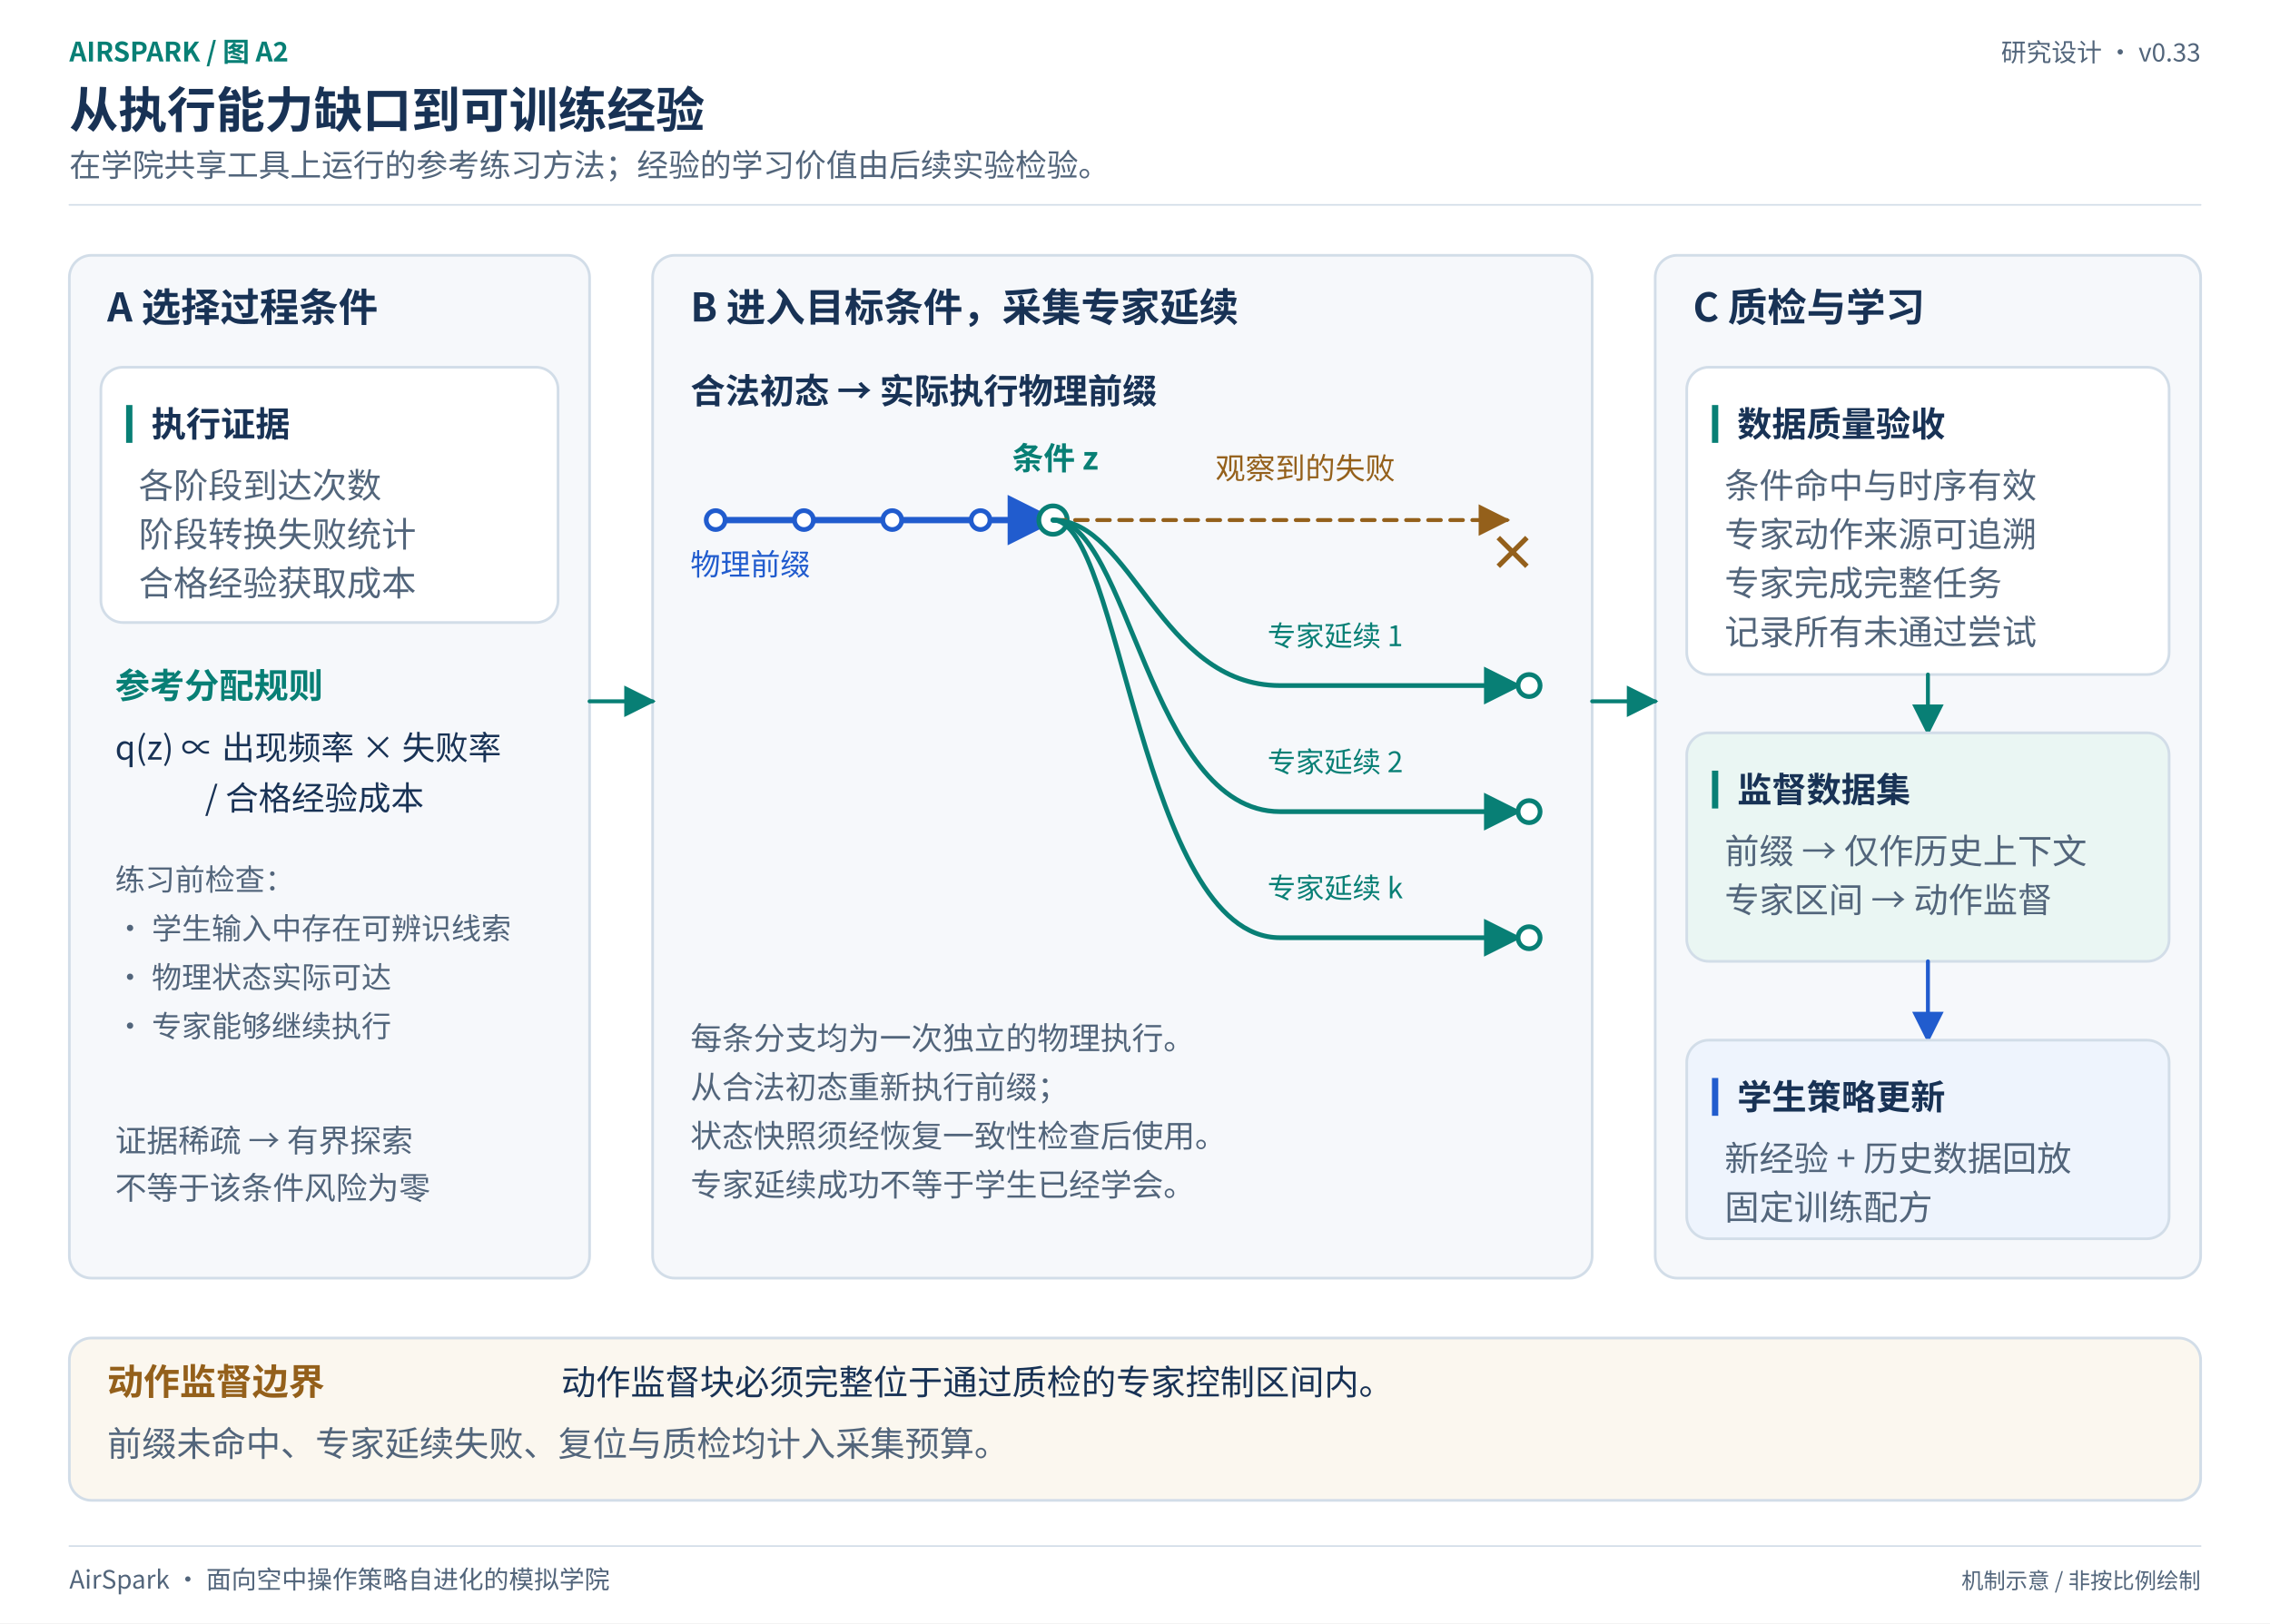
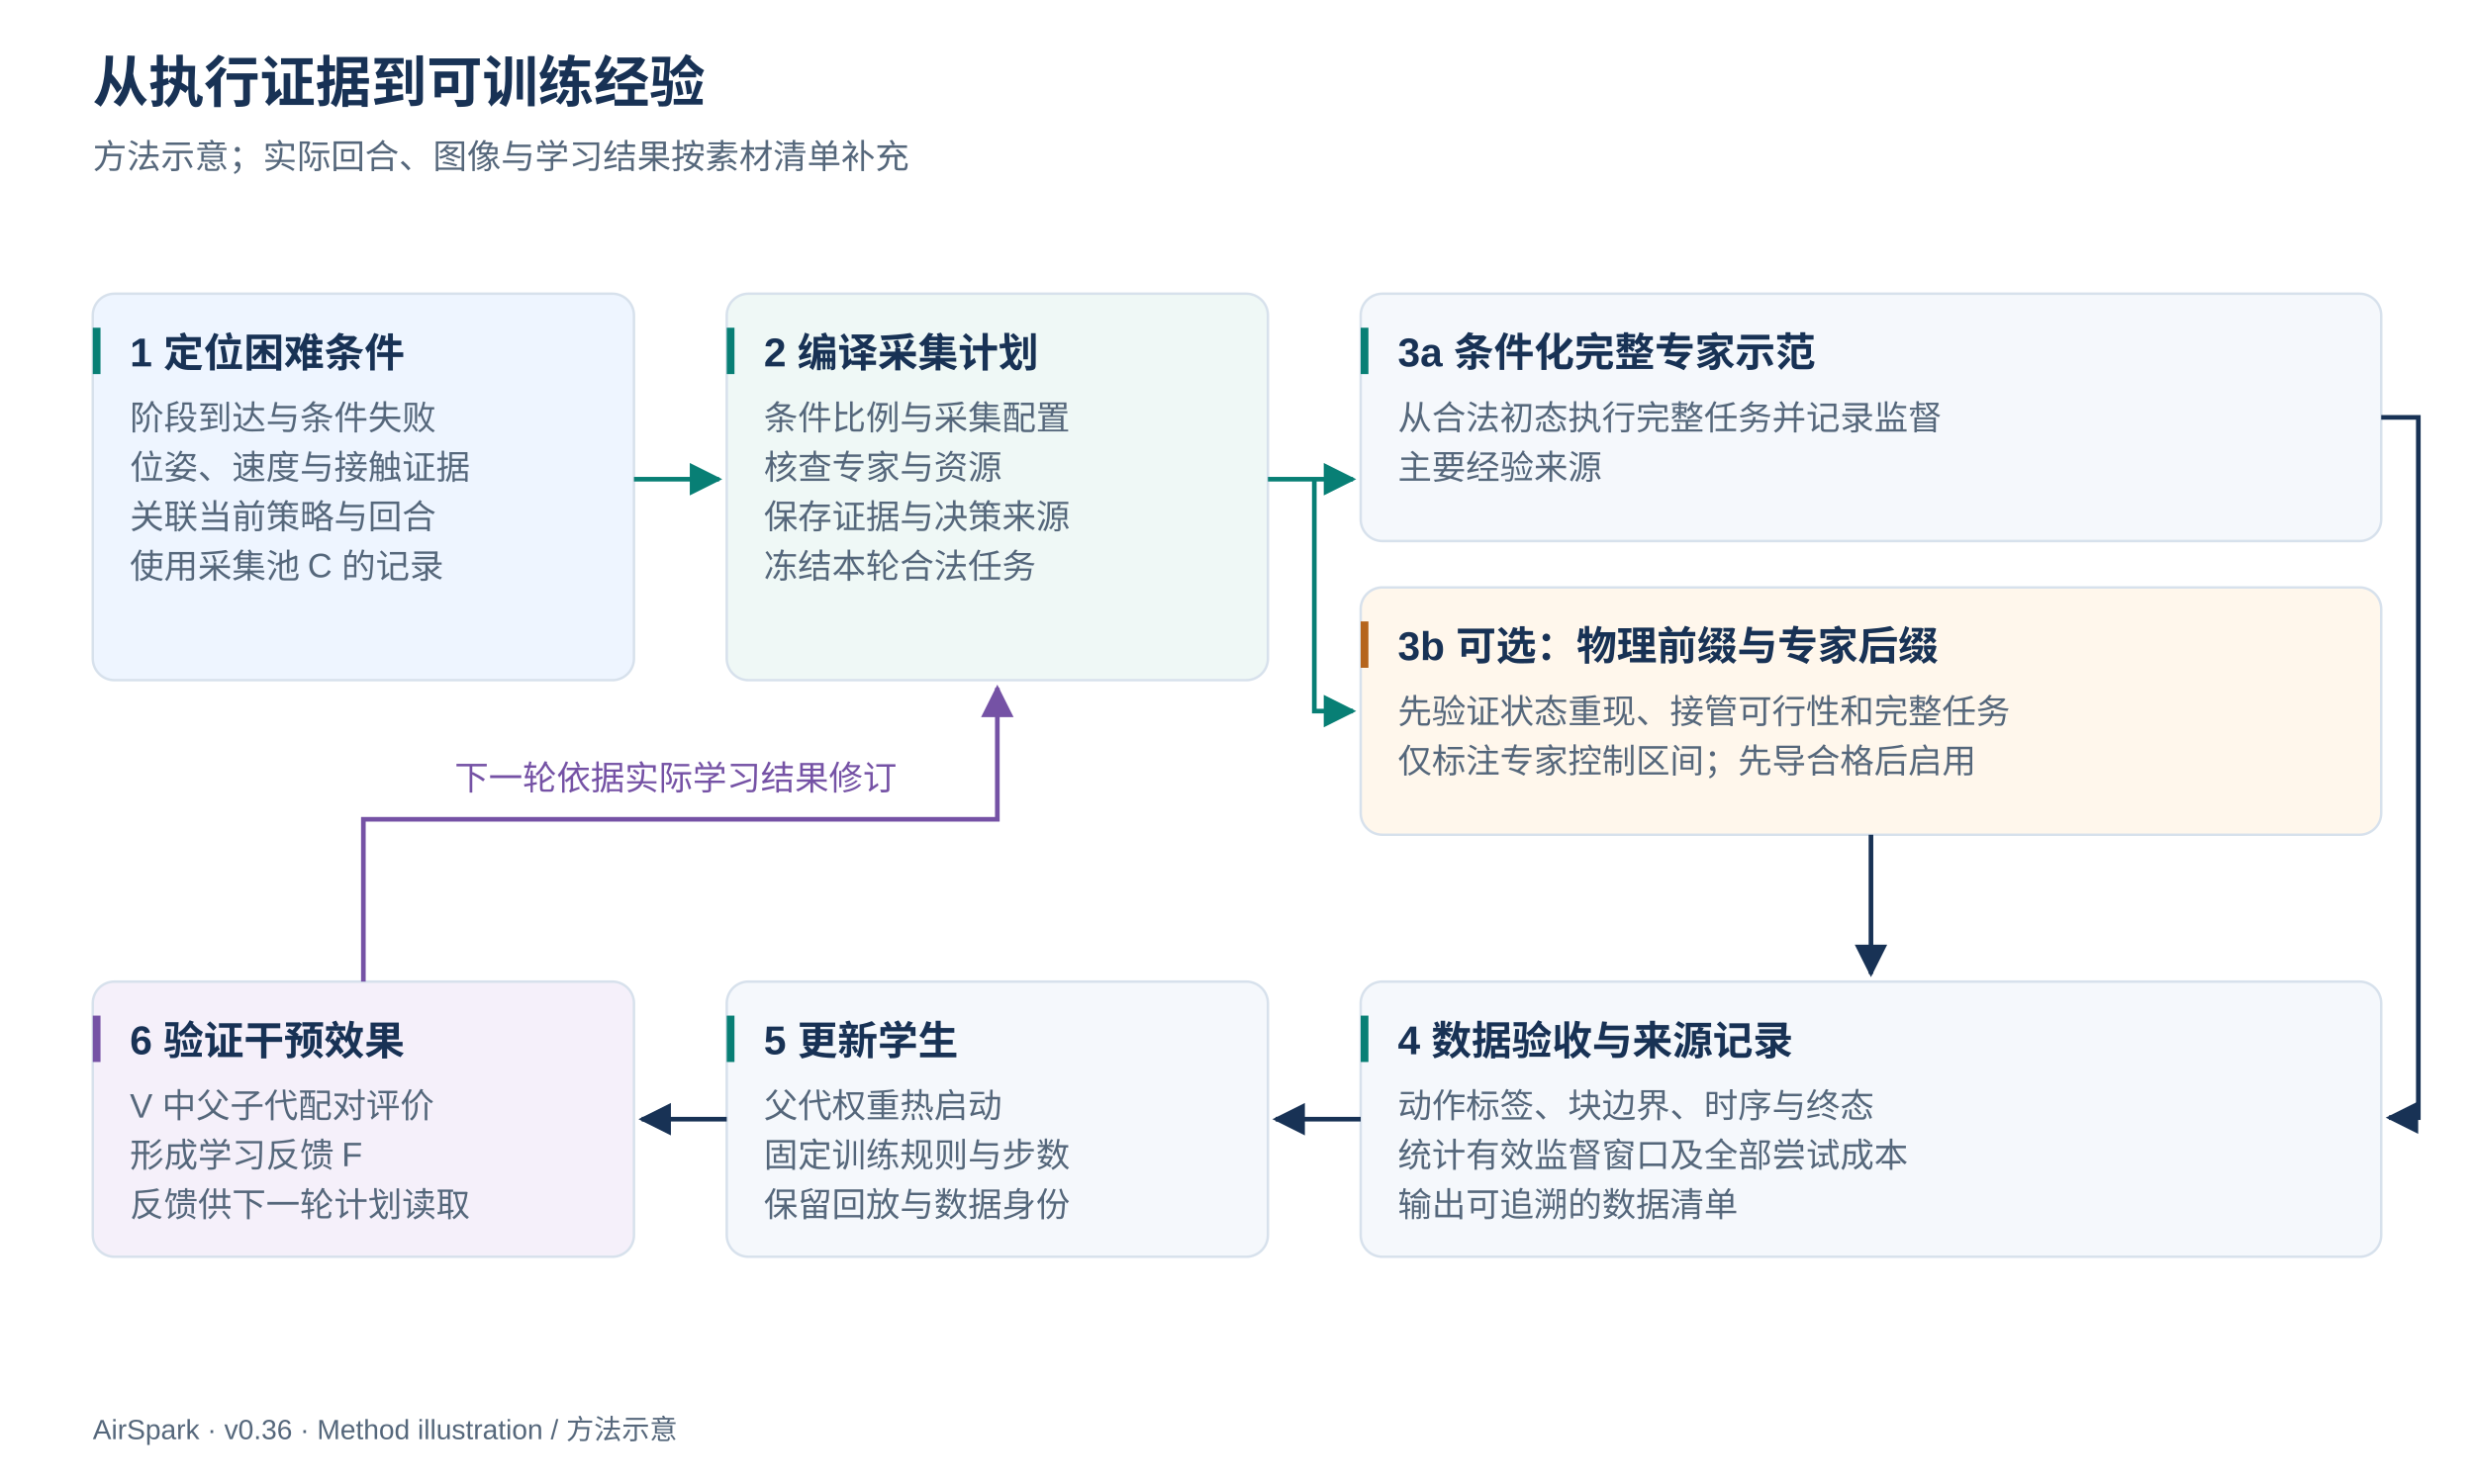
- <svg xmlns="http://www.w3.org/2000/svg" width="1440" height="1030" viewBox="0 0 1440 1030" role="img" aria-labelledby="title desc">
+ <svg xmlns="http://www.w3.org/2000/svg" width="1600" height="960" viewBox="0 0 1600 960" role="img">
  <defs>
-     <marker id="arrow-ink" viewBox="0 0 10 10" refX="9" refY="5" markerWidth="8" markerHeight="8" orient="auto-start-reverse">
-       <path d="M 0 0 L 10 5 L 0 10 z" fill="#183255" />
+     <marker id="navy" viewBox="0 0 10 10" refX="9" refY="5" markerWidth="7" markerHeight="7" orient="auto">
+       <path d="M0 0 L10 5 L0 10 Z" fill="#183255" />
    </marker>
-     <marker id="arrow-teal" viewBox="0 0 10 10" refX="9" refY="5" markerWidth="8" markerHeight="8" orient="auto-start-reverse">
-       <path d="M 0 0 L 10 5 L 0 10 z" fill="#087f75" />
+     <marker id="teal" viewBox="0 0 10 10" refX="9" refY="5" markerWidth="7" markerHeight="7" orient="auto">
+       <path d="M0 0 L10 5 L0 10 Z" fill="#087f75" />
    </marker>
-     <marker id="arrow-blue" viewBox="0 0 10 10" refX="9" refY="5" markerWidth="8" markerHeight="8" orient="auto-start-reverse">
-       <path d="M 0 0 L 10 5 L 0 10 z" fill="#215cce" />
-     </marker>
-     <marker id="arrow-purple" viewBox="0 0 10 10" refX="9" refY="5" markerWidth="8" markerHeight="8" orient="auto-start-reverse">
-       <path d="M 0 0 L 10 5 L 0 10 z" fill="#7552a5" />
-     </marker>
-     <marker id="arrow-amber" viewBox="0 0 10 10" refX="9" refY="5" markerWidth="8" markerHeight="8" orient="auto-start-reverse">
-       <path d="M 0 0 L 10 5 L 0 10 z" fill="#94601b" />
+     <marker id="purple" viewBox="0 0 10 10" refX="9" refY="5" markerWidth="7" markerHeight="7" orient="auto">
+       <path d="M0 0 L10 5 L0 10 Z" fill="#7552a5" />
    </marker>
  </defs>
-   <g font-family="Microsoft YaHei, Noto Sans CJK SC, Arial, sans-serif">
-     <rect width="1440" height="100%" fill="white" />
-     <text x="44" y="39" fill="#087f75" font-size="17" font-weight="700" text-anchor="start">AIRSPARK / 图 A2</text>
-     <text x="1396" y="39" fill="#52657b" font-size="16" font-weight="400" text-anchor="end">研究设计 · v0.33</text>
-     <text x="44" y="81" fill="#183255" font-size="31" font-weight="700" text-anchor="start">从执行能力缺口到可训练经验</text>
-     <text x="44" y="112" fill="#52657b" font-size="20" font-weight="400" text-anchor="start">在学院共享工具上运行的参考练习方法；经验的学习价值由后续实验检验。</text>
-     <path d="M44 130 H1396" fill="none" stroke="#d2dde8" stroke-width="1" stroke-linejoin="round" stroke-linecap="round" />
-     <rect x="44" y="162" width="330" height="649" rx="14" fill="#f6f8fb" stroke="#d2dde8" stroke-width="1.7" />
-     <rect x="414" y="162" width="596" height="649" rx="14" fill="#f6f8fb" stroke="#d2dde8" stroke-width="1.7" />
-     <rect x="1050" y="162" width="346" height="649" rx="14" fill="#f6f8fb" stroke="#d2dde8" stroke-width="1.7" />
-     <text x="68" y="204" fill="#183255" font-size="25" font-weight="700" text-anchor="start">A  选择过程条件</text>
-     <text x="438" y="204" fill="#183255" font-size="25" font-weight="700" text-anchor="start">B  进入目标条件，采集专家延续</text>
-     <text x="1074" y="204" fill="#183255" font-size="25" font-weight="700" text-anchor="start">C  质检与学习</text>
-     <rect x="64" y="233" width="290" height="162" rx="14" fill="white" stroke="#d2dde8" stroke-width="1.7" />
-     <path d="M82 257 v24" stroke="#087f75" stroke-width="4" />
-     <text x="96" y="277" fill="#183255" font-size="22" font-weight="700" text-anchor="start">执行证据</text>
-     <text x="88" y="316" fill="#52657b" font-size="22" font-weight="400" text-anchor="start">各阶段到达次数</text>
-     <text x="88" y="347" fill="#52657b" font-size="22" font-weight="400" text-anchor="start">阶段转换失败统计</text>
-     <text x="88" y="378" fill="#52657b" font-size="22" font-weight="400" text-anchor="start">合格经验获取成本</text>
-     <text x="73" y="443" fill="#087f75" font-size="22" font-weight="700" text-anchor="start">参考分配规则</text>
-     <text x="73" y="482" fill="#183255" font-size="21" font-weight="400" text-anchor="start">q(z) ∝ 出现频率 × 失败率</text>
-     <text x="130" y="514" fill="#183255" font-size="21" font-weight="400" text-anchor="start">/ 合格经验成本</text>
-     <text x="73" y="565" fill="#52657b" font-size="19" font-weight="400" text-anchor="start">练习前检查：</text>
-     <text x="73" y="596" fill="#52657b" font-size="19" font-weight="400" text-anchor="start">• 学生输入中存在可辨识线索</text>
-     <text x="73" y="627" fill="#52657b" font-size="19" font-weight="400" text-anchor="start">• 物理状态实际可达</text>
-     <text x="73" y="658" fill="#52657b" font-size="19" font-weight="400" text-anchor="start">• 专家能够继续执行</text>
-     <text x="73" y="731" fill="#52657b" font-size="20" font-weight="400" text-anchor="start">证据稀疏 → 有界探索</text>
-     <text x="73" y="761" fill="#52657b" font-size="20" font-weight="400" text-anchor="start">不等于该条件风险为零</text>
-     <path d="M374 445 H414" fill="none" stroke="#087f75" stroke-width="2.5" stroke-linejoin="round" stroke-linecap="round" marker-end="url(#arrow-teal)" />
-     <text x="438" y="256" fill="#183255" font-size="22" font-weight="600" text-anchor="start">合法初态 → 实际执行物理前缀</text>
-     <path d="M454 330 H668" fill="none" stroke="#215cce" stroke-width="4" stroke-linejoin="round" stroke-linecap="round" marker-end="url(#arrow-blue)" />
-     <circle cx="454" cy="330" r="6" fill="white" stroke="#215cce" stroke-width="3" />
-     <circle cx="510" cy="330" r="6" fill="white" stroke="#215cce" stroke-width="3" />
-     <circle cx="566" cy="330" r="6" fill="white" stroke="#215cce" stroke-width="3" />
-     <circle cx="622" cy="330" r="6" fill="white" stroke="#215cce" stroke-width="3" />
-     <circle cx="668" cy="330" r="9" fill="white" stroke="#087f75" stroke-width="3" />
-     <text x="438" y="365" fill="#215cce" font-size="19" font-weight="400" text-anchor="start">物理前缀</text>
-     <text x="642" y="298" fill="#087f75" font-size="20" font-weight="600" text-anchor="start">条件 z</text>
-     <path d="M668 330 H956" fill="none" stroke="#94601b" stroke-width="2.5" stroke-linejoin="round" stroke-linecap="round" marker-end="url(#arrow-amber)" stroke-dasharray="8 6" />
-     <text x="771" y="304" fill="#94601b" font-size="19" font-weight="400" text-anchor="start">观察到的失败</text>
-     <text x="944" y="362" fill="#94601b" font-size="31" font-weight="700" text-anchor="start">×</text>
-     <path d="M668 330 C718 330 736 435 812 435 H963" fill="none" stroke="#087f75" stroke-width="3" stroke-linejoin="round" stroke-linecap="round" marker-end="url(#arrow-teal)" />
-     <circle cx="970" cy="435" r="7" fill="white" stroke="#087f75" stroke-width="3" />
-     <path d="M668 330 C716 330 729 515 812 515 H963" fill="none" stroke="#087f75" stroke-width="3" stroke-linejoin="round" stroke-linecap="round" marker-end="url(#arrow-teal)" />
-     <circle cx="970" cy="515" r="7" fill="white" stroke="#087f75" stroke-width="3" />
-     <path d="M668 330 C711 330 724 595 812 595 H963" fill="none" stroke="#087f75" stroke-width="3" stroke-linejoin="round" stroke-linecap="round" marker-end="url(#arrow-teal)" />
-     <circle cx="970" cy="595" r="7" fill="white" stroke="#087f75" stroke-width="3" />
-     <text x="804" y="410" fill="#087f75" font-size="18" font-weight="400" text-anchor="start">专家延续 1</text>
-     <text x="804" y="490" fill="#087f75" font-size="18" font-weight="400" text-anchor="start">专家延续 2</text>
-     <text x="804" y="570" fill="#087f75" font-size="18" font-weight="400" text-anchor="start">专家延续 k</text>
-     <text x="438" y="666" fill="#52657b" font-size="20" font-weight="400" text-anchor="start">每条分支均为一次独立的物理执行。</text>
-     <text x="438" y="697" fill="#52657b" font-size="20" font-weight="400" text-anchor="start">从合法初态重新执行前缀；</text>
-     <text x="438" y="728" fill="#52657b" font-size="20" font-weight="400" text-anchor="start">状态快照须经恢复一致性检查后使用。</text>
-     <text x="438" y="759" fill="#52657b" font-size="20" font-weight="400" text-anchor="start">专家延续成功不等于学生已经学会。</text>
-     <path d="M1010 445 H1050" fill="none" stroke="#087f75" stroke-width="2.5" stroke-linejoin="round" stroke-linecap="round" marker-end="url(#arrow-teal)" />
-     <rect x="1070" y="233" width="306" height="195" rx="14" fill="white" stroke="#d2dde8" stroke-width="1.7" />
-     <path d="M1088 257 v24" stroke="#087f75" stroke-width="4" />
-     <text x="1102" y="277" fill="#183255" font-size="22" font-weight="700" text-anchor="start">数据质量验收</text>
-     <text x="1094" y="316" fill="#52657b" font-size="22" font-weight="400" text-anchor="start">条件命中与时序有效</text>
-     <text x="1094" y="347" fill="#52657b" font-size="22" font-weight="400" text-anchor="start">专家动作来源可追溯</text>
-     <text x="1094" y="378" fill="#52657b" font-size="22" font-weight="400" text-anchor="start">专家完成完整任务</text>
-     <text x="1094" y="409" fill="#52657b" font-size="22" font-weight="400" text-anchor="start">记录所有未通过尝试</text>
-     <path d="M1223 428 V465" fill="none" stroke="#087f75" stroke-width="2.5" stroke-linejoin="round" stroke-linecap="round" marker-end="url(#arrow-teal)" />
-     <rect x="1070" y="465" width="306" height="145" rx="14" fill="#eaf6f3" stroke="#d2dde8" stroke-width="1.7" />
-     <path d="M1088 489 v24" stroke="#087f75" stroke-width="4" />
-     <text x="1102" y="509" fill="#183255" font-size="22" font-weight="700" text-anchor="start">监督数据集</text>
-     <text x="1094" y="548" fill="#52657b" font-size="22" font-weight="400" text-anchor="start">前缀 → 仅作历史上下文</text>
-     <text x="1094" y="579" fill="#52657b" font-size="22" font-weight="400" text-anchor="start">专家区间 → 动作监督</text>
-     <path d="M1223 610 V660" fill="none" stroke="#215cce" stroke-width="2.5" stroke-linejoin="round" stroke-linecap="round" marker-end="url(#arrow-blue)" />
-     <rect x="1070" y="660" width="306" height="126" rx="14" fill="#eef4fd" stroke="#d2dde8" stroke-width="1.7" />
-     <path d="M1088 684 v24" stroke="#215cce" stroke-width="4" />
-     <text x="1102" y="704" fill="#183255" font-size="22" font-weight="700" text-anchor="start">学生策略更新</text>
-     <text x="1094" y="743" fill="#52657b" font-size="22" font-weight="400" text-anchor="start">新经验 + 历史数据回放</text>
-     <text x="1094" y="774" fill="#52657b" font-size="22" font-weight="400" text-anchor="start">固定训练配方</text>
-     <rect x="44" y="849" width="1352" height="103" rx="14" fill="#fbf7ef" stroke="#d2dde8" stroke-width="1.7" />
-     <text x="68" y="885" fill="#94601b" font-size="23" font-weight="700" text-anchor="start">动作监督边界</text>
-     <text x="356" y="885" fill="#183255" font-size="22" font-weight="400" text-anchor="start">动作监督块必须完整位于通过质检的专家控制区间内。</text>
-     <text x="68" y="924" fill="#52657b" font-size="22" font-weight="400" text-anchor="start">前缀未命中、专家延续失败、复位与质检均计入采集预算。</text>
-     <path d="M44 981 H1396" fill="none" stroke="#d2dde8" stroke-width="1" stroke-linejoin="round" stroke-linecap="round" />
-     <text x="44" y="1008" fill="#52657b" font-size="16" font-weight="400" text-anchor="start">AirSpark · 面向空中操作策略自进化的模拟学院</text>
-     <text x="1396" y="1008" fill="#52657b" font-size="14" font-weight="400" text-anchor="end">机制示意 / 非按比例绘制</text>
-   </g>
+   <rect width="1600" height="960" fill="white" />
+   <text x="60" y="66" fill="#183255" font-size="36" font-weight="700" font-family="Arial,Microsoft YaHei,Noto Sans CJK SC,sans-serif">从执行证据到可训练经验</text>
+   <text x="60" y="109" fill="#55677b" font-size="22" font-weight="400" font-family="Arial,Microsoft YaHei,Noto Sans CJK SC,sans-serif">方法示意；实际回合、图像与学习结果按素材清单补充</text>
+   <rect x="60" y="190" width="350" height="250" rx="14" fill="#eef5ff" stroke="#d7e1ec" stroke-width="1.6" />
+   <rect x="60" y="212" width="5" height="30" fill="#087f75" />
+   <text x="84" y="237" fill="#183255" font-size="26" font-weight="700" font-family="Arial,Microsoft YaHei,Noto Sans CJK SC,sans-serif">1  定位困难条件</text>
+   <text x="84" y="278" fill="#55677b" font-size="22" font-weight="400" font-family="Arial,Microsoft YaHei,Noto Sans CJK SC,sans-serif">阶段到达与条件失败</text>
+   <text x="84" y="310" fill="#55677b" font-size="22" font-weight="400" font-family="Arial,Microsoft YaHei,Noto Sans CJK SC,sans-serif">位姿、速度与接触证据</text>
+   <text x="84" y="342" fill="#55677b" font-size="22" font-weight="400" font-family="Arial,Microsoft YaHei,Noto Sans CJK SC,sans-serif">关联当前策略与回合</text>
+   <text x="84" y="374" fill="#55677b" font-size="22" font-weight="400" font-family="Arial,Microsoft YaHei,Noto Sans CJK SC,sans-serif">使用采集池 C 的记录</text>
+   <rect x="470" y="190" width="350" height="250" rx="14" fill="#eff8f6" stroke="#d7e1ec" stroke-width="1.6" />
+   <rect x="470" y="212" width="5" height="30" fill="#087f75" />
+   <text x="494" y="237" fill="#183255" font-size="26" font-weight="700" font-family="Arial,Microsoft YaHei,Noto Sans CJK SC,sans-serif">2  编译采集计划</text>
+   <text x="494" y="278" fill="#55677b" font-size="22" font-weight="400" font-family="Arial,Microsoft YaHei,Noto Sans CJK SC,sans-serif">条件比例与采集配置</text>
+   <text x="494" y="310" fill="#55677b" font-size="22" font-weight="400" font-family="Arial,Microsoft YaHei,Noto Sans CJK SC,sans-serif">核查专家与资源</text>
+   <text x="494" y="342" fill="#55677b" font-size="22" font-weight="400" font-family="Arial,Microsoft YaHei,Noto Sans CJK SC,sans-serif">保存证据与决策来源</text>
+   <text x="494" y="374" fill="#55677b" font-size="22" font-weight="400" font-family="Arial,Microsoft YaHei,Noto Sans CJK SC,sans-serif">冻结本轮合法任务</text>
+   <path d="M410 310 L465 310" fill="none" stroke="#087f75" stroke-width="3" marker-end="url(#teal)" />
+   <path d="M820 310 L875 310" fill="none" stroke="#087f75" stroke-width="3" marker-end="url(#teal)" />
+   <path d="M850 310 L850 460 L875 460" fill="none" stroke="#087f75" stroke-width="3" marker-end="url(#teal)" />
+   <rect x="880" y="190" width="660" height="160" rx="14" fill="#f5f8fc" stroke="#d7e1ec" stroke-width="1.6" />
+   <rect x="880" y="212" width="5" height="30" fill="#087f75" />
+   <text x="904" y="237" fill="#183255" font-size="26" font-weight="700" font-family="Arial,Microsoft YaHei,Noto Sans CJK SC,sans-serif">3a  条件化完整专家示范</text>
+   <text x="904" y="278" fill="#55677b" font-size="22" font-weight="400" font-family="Arial,Microsoft YaHei,Noto Sans CJK SC,sans-serif">从合法初态执行完整任务并记录监督</text>
+   <text x="904" y="310" fill="#55677b" font-size="22" font-weight="400" font-family="Arial,Microsoft YaHei,Noto Sans CJK SC,sans-serif">主要经验来源</text>
+   <rect x="880" y="380" width="660" height="160" rx="14" fill="#fff7ec" stroke="#d7e1ec" stroke-width="1.6" />
+   <rect x="880" y="402" width="5" height="30" fill="#b5651d" />
+   <text x="904" y="427" fill="#183255" font-size="26" font-weight="700" font-family="Arial,Microsoft YaHei,Noto Sans CJK SC,sans-serif">3b  可选：物理前缀与专家后缀</text>
+   <text x="904" y="468" fill="#55677b" font-size="22" font-weight="400" font-family="Arial,Microsoft YaHei,Noto Sans CJK SC,sans-serif">先验证状态重现、接管可行性和完整任务</text>
+   <text x="904" y="500" fill="#55677b" font-size="22" font-weight="400" font-family="Arial,Microsoft YaHei,Noto Sans CJK SC,sans-serif">仅标注专家控制区间；先导合格后启用</text>
+   <rect x="880" y="635" width="660" height="178" rx="14" fill="#f5f8fc" stroke="#d7e1ec" stroke-width="1.6" />
+   <rect x="880" y="657" width="5" height="30" fill="#087f75" />
+   <text x="904" y="682" fill="#183255" font-size="26" font-weight="700" font-family="Arial,Microsoft YaHei,Noto Sans CJK SC,sans-serif">4  数据验收与来源记录</text>
+   <text x="904" y="723" fill="#55677b" font-size="22" font-weight="400" font-family="Arial,Microsoft YaHei,Noto Sans CJK SC,sans-serif">动作标签、块边界、时序与终态</text>
+   <text x="904" y="755" fill="#55677b" font-size="22" font-weight="400" font-family="Arial,Microsoft YaHei,Noto Sans CJK SC,sans-serif">统计有效监督窗口及全部尝试成本</text>
+   <text x="904" y="787" fill="#55677b" font-size="22" font-weight="400" font-family="Arial,Microsoft YaHei,Noto Sans CJK SC,sans-serif">输出可追溯的数据清单</text>
+   <path d="M1210 540 L1210 630" fill="none" stroke="#183255" stroke-width="3" marker-end="url(#navy)" />
+   <path d="M1540 270 L1564 270 L1564 723 L1545 723" fill="none" stroke="#183255" stroke-width="3" marker-end="url(#navy)" />
+   <rect x="470" y="635" width="350" height="178" rx="14" fill="#f5f8fc" stroke="#d7e1ec" stroke-width="1.6" />
+   <rect x="470" y="657" width="5" height="30" fill="#087f75" />
+   <text x="494" y="682" fill="#183255" font-size="26" font-weight="700" font-family="Arial,Microsoft YaHei,Noto Sans CJK SC,sans-serif">5  更新学生</text>
+   <text x="494" y="723" fill="#55677b" font-size="22" font-weight="400" font-family="Arial,Microsoft YaHei,Noto Sans CJK SC,sans-serif">父代权重热启动</text>
+   <text x="494" y="755" fill="#55677b" font-size="22" font-weight="400" font-family="Arial,Microsoft YaHei,Noto Sans CJK SC,sans-serif">固定训练规则与步数</text>
+   <text x="494" y="787" fill="#55677b" font-size="22" font-weight="400" font-family="Arial,Microsoft YaHei,Noto Sans CJK SC,sans-serif">保留回放与数据身份</text>
+   <rect x="60" y="635" width="350" height="178" rx="14" fill="#f5f0fa" stroke="#d7e1ec" stroke-width="1.6" />
+   <rect x="60" y="657" width="5" height="30" fill="#7552a5" />
+   <text x="84" y="682" fill="#183255" font-size="26" font-weight="700" font-family="Arial,Microsoft YaHei,Noto Sans CJK SC,sans-serif">6  验证干预效果</text>
+   <text x="84" y="723" fill="#55677b" font-size="22" font-weight="400" font-family="Arial,Microsoft YaHei,Noto Sans CJK SC,sans-serif">V 中父子代配对评价</text>
+   <text x="84" y="755" fill="#55677b" font-size="22" font-weight="400" font-family="Arial,Microsoft YaHei,Noto Sans CJK SC,sans-serif">形成学习反馈 F</text>
+   <text x="84" y="787" fill="#55677b" font-size="22" font-weight="400" font-family="Arial,Microsoft YaHei,Noto Sans CJK SC,sans-serif">反馈供下一轮计划读取</text>
+   <path d="M880 724 L825 724" fill="none" stroke="#183255" stroke-width="3" marker-end="url(#navy)" />
+   <path d="M470 724 L415 724" fill="none" stroke="#183255" stroke-width="3" marker-end="url(#navy)" />
+   <path d="M235 635 L235 530 L645 530 L645 445" fill="none" stroke="#7552a5" stroke-width="3" marker-end="url(#purple)" />
+   <text x="294" y="511" fill="#7552a5" font-size="22" font-weight="400" font-family="Arial,Microsoft YaHei,Noto Sans CJK SC,sans-serif">下一轮依据实际学习结果修订</text>
+   <text x="60" y="931" fill="#55677b" font-size="18" font-weight="400" font-family="Arial,Microsoft YaHei,Noto Sans CJK SC,sans-serif">AirSpark  ·  v0.36  ·  Method illustration / 方法示意</text>
</svg>
